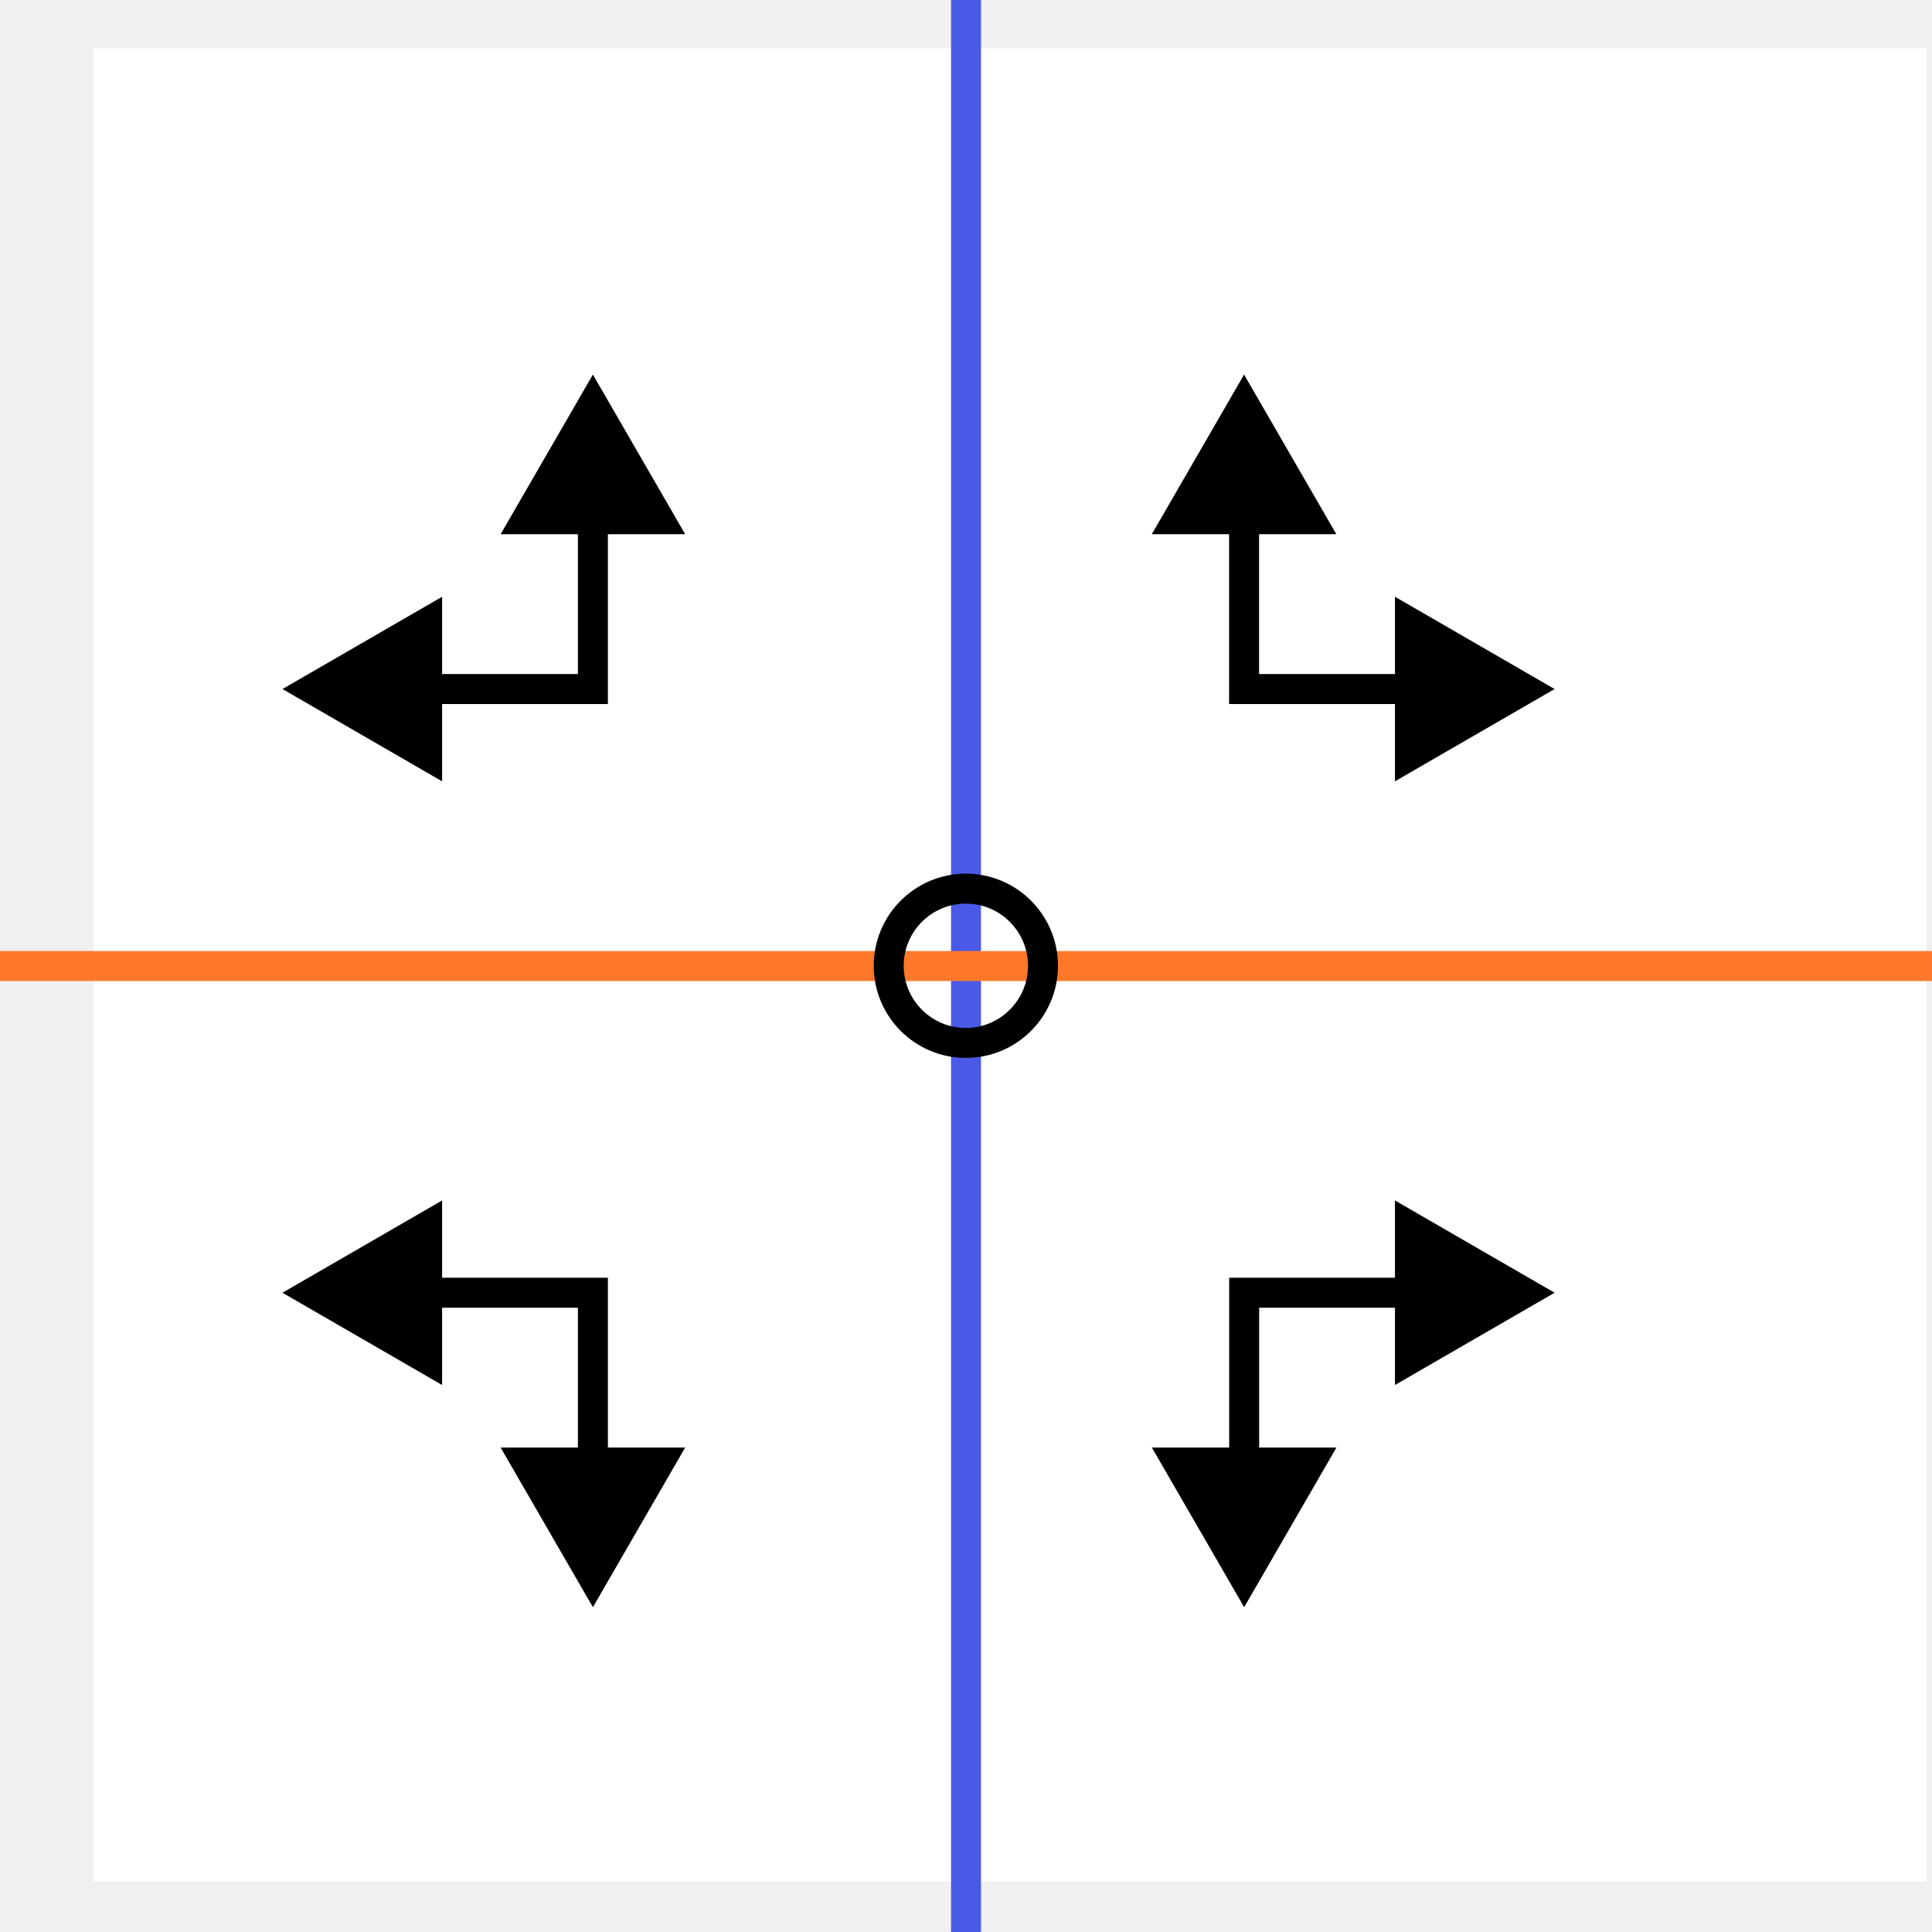
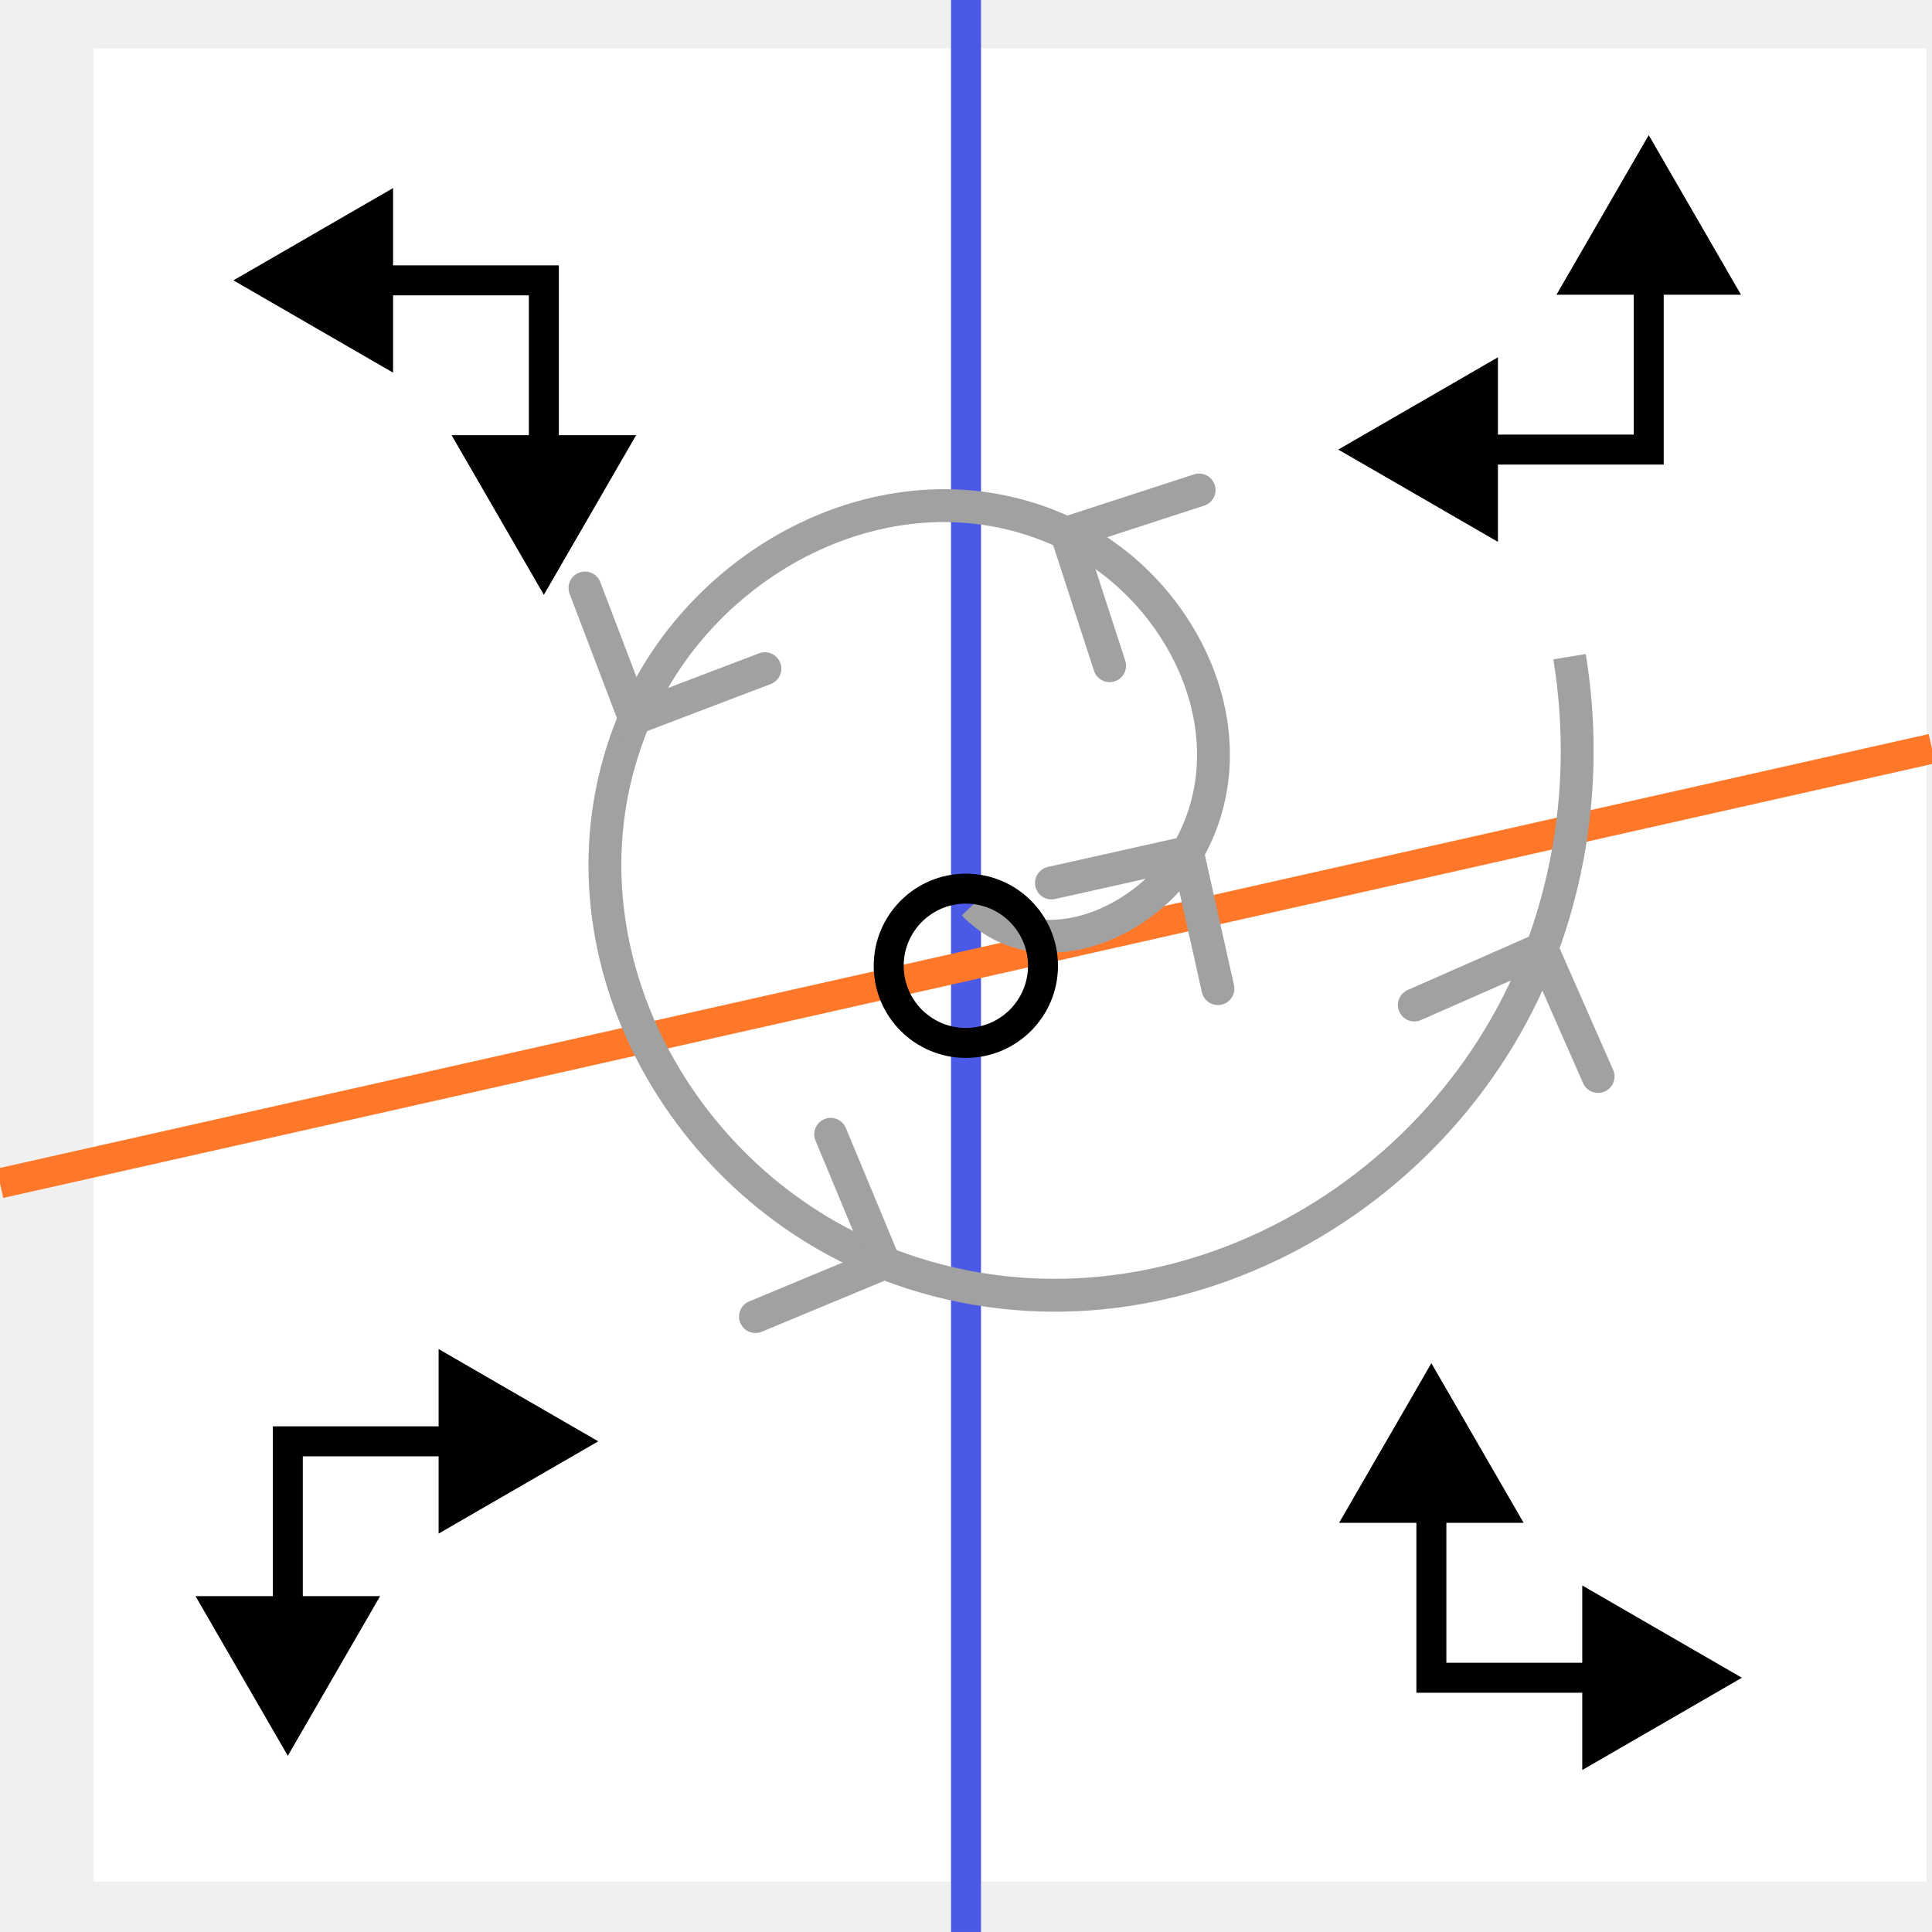
<svg xmlns="http://www.w3.org/2000/svg" width="23.519mm" height="23.519mm" viewBox="0 0 23.519 23.519" version="1.1" id="svg1">
  <defs id="defs1">
+     <marker style="overflow:visible" id="ArrowWideRounded" refX="0" refY="0" orient="auto-start-reverse" markerWidth="1" markerHeight="1" viewBox="0 0 1 1" preserveAspectRatio="xMidYMid" markerUnits="strokeWidth">
+       <path style="fill:none;stroke:context-stroke;stroke-width:1;stroke-linecap:round" d="m -2.75,3 3,-3 -3,-3" id="path12" />
+     </marker>
    <marker style="overflow:visible" id="Triangle" refX="0" refY="0" orient="auto-start-reverse" markerWidth="1" markerHeight="1" viewBox="0 0 1 1" preserveAspectRatio="xMidYMid">
      <path transform="scale(0.5)" style="fill:context-stroke;fill-rule:evenodd;stroke:context-stroke;stroke-width:1pt" d="M 5.77,0 -2.88,5 V -5 Z" id="path135" />
    </marker>
    <marker style="overflow:visible" id="Triangle-9" refX="0" refY="0" orient="auto-start-reverse" markerWidth="1" markerHeight="1" viewBox="0 0 1 1" preserveAspectRatio="xMidYMid">
      <path transform="scale(0.5)" style="fill:context-stroke;fill-rule:evenodd;stroke:context-stroke;stroke-width:1pt" d="M 5.77,0 -2.88,5 V -5 Z" id="path135-3" />
    </marker>
    <marker style="overflow:visible" id="Triangle-9-0" refX="0" refY="0" orient="auto-start-reverse" markerWidth="1" markerHeight="1" viewBox="0 0 1 1" preserveAspectRatio="xMidYMid">
      <path transform="scale(0.5)" style="fill:context-stroke;fill-rule:evenodd;stroke:context-stroke;stroke-width:1pt" d="M 5.77,0 -2.88,5 V -5 Z" id="path135-3-2" />
    </marker>
    <marker style="overflow:visible" id="Triangle-2" refX="0" refY="0" orient="auto-start-reverse" markerWidth="1" markerHeight="1" viewBox="0 0 1 1" preserveAspectRatio="xMidYMid">
      <path transform="scale(0.5)" style="fill:context-stroke;fill-rule:evenodd;stroke:context-stroke;stroke-width:1pt" d="M 5.77,0 -2.88,5 V -5 Z" id="path135-7" />
    </marker>
  </defs>
  <g id="layer1" transform="translate(-1.299351,-0.8871138)">
    <rect style="fill:#ffffff;fill-opacity:1;stroke:none;stroke-width:0.365;stroke-dasharray:none;stroke-opacity:1;paint-order:fill markers stroke" id="rect1" width="22.316" height="22.316" x="2.436" y="1.476" />
    <path style="fill:#ffffff;fill-opacity:1;stroke:#4a5ae6;stroke-width:0.365;stroke-dasharray:none;stroke-opacity:1;paint-order:fill markers stroke" d="M 13.059,0.887 V 24.406" id="path1" />
-     <path style="fill:#ffffff;fill-opacity:1;stroke:#ff782a;stroke-width:0.365;stroke-dasharray:none;stroke-opacity:1;paint-order:fill markers stroke" d="M 24.818,12.647 H 1.299" id="path1-1" />
-     <path style="fill:#ffffff;fill-opacity:1;stroke:#000000;stroke-width:0.365;stroke-dasharray:none;stroke-opacity:1;marker-start:url(#Triangle);marker-end:url(#Triangle);paint-order:fill markers stroke" d="M 18.928,9.275 H 16.444 V 6.743" id="path2" />
-     <path style="fill:#ffffff;fill-opacity:1;stroke:#000000;stroke-width:0.365;stroke-dasharray:none;stroke-opacity:1;marker-start:url(#Triangle-9);marker-end:url(#Triangle-9);paint-order:fill markers stroke" d="m 6.034,9.275 h 2.483 V 6.743" id="path2-2" />
-     <path style="fill:#ffffff;fill-opacity:1;stroke:#000000;stroke-width:0.365;stroke-dasharray:none;stroke-opacity:1;marker-start:url(#Triangle-2);marker-end:url(#Triangle-2);paint-order:fill markers stroke" d="m 6.034,16.624 h 2.483 v 2.532" id="path3" />
-     <path style="fill:#ffffff;fill-opacity:1;stroke:#000000;stroke-width:0.365;stroke-dasharray:none;stroke-opacity:1;marker-start:url(#Triangle-9-0);marker-end:url(#Triangle-9-0);paint-order:fill markers stroke" d="m 18.928,16.624 h -2.483 v 2.532" id="path2-2-0" />
+     <path style="fill:#ffffff;fill-opacity:1;stroke:#ff782a;stroke-width:0.365;stroke-dasharray:none;stroke-opacity:1;paint-order:fill markers stroke" d="M 24.818,10.001 1.299,15.292" id="path1-1" />
+     <path style="fill:#ffffff;fill-opacity:1;stroke:#000000;stroke-width:0.365;stroke-dasharray:none;stroke-opacity:1;marker-start:url(#Triangle);marker-end:url(#Triangle);paint-order:fill markers stroke" d="m 18.887,6.36 h 2.483 v -2.532" id="path2" />
+     <path style="fill:#ffffff;fill-opacity:1;stroke:#000000;stroke-width:0.365;stroke-dasharray:none;stroke-opacity:1;marker-start:url(#Triangle-9);marker-end:url(#Triangle-9);paint-order:fill markers stroke" d="m 5.437,4.3 h 2.483 v 2.532" id="path2-2" />
+     <path style="fill:#ffffff;fill-opacity:1;stroke:#000000;stroke-width:0.365;stroke-dasharray:none;stroke-opacity:1;marker-start:url(#Triangle-2);marker-end:url(#Triangle-2);paint-order:fill markers stroke" d="m 7.286,18.433 h -2.483 v 2.532" id="path3" />
+     <path style="fill:#ffffff;fill-opacity:1;stroke:#000000;stroke-width:0.365;stroke-dasharray:none;stroke-opacity:1;marker-start:url(#Triangle-9-0);marker-end:url(#Triangle-9-0);paint-order:fill markers stroke" d="M 21.208,21.311 H 18.724 V 18.778" id="path2-2-0" />
+     <path style="fill:none;fill-rule:evenodd;stroke:#a1a1a1;stroke-width:1.512;stroke-dasharray:none;stroke-opacity:1;marker-mid:url(#ArrowWideRounded)" id="path5" d="m 45.048,39.864 c 3.967,-1.296 7.267,2.756 7.539,6.341 C 53.065,52.5 47.045,57.051 41.169,56.942 32.614,56.784 26.68,48.592 27.234,40.447 27.97,29.64 38.4,22.289 48.807,23.315 c 13.058,1.288 21.841,13.984 20.329,26.65 -0.555,4.654 -2.403,9.114 -5.245,12.836" transform="matrix(0.2334984,0.1244299,0.1244299,-0.2334984,-2.326668,15.59544)" />
    <circle style="fill:none;fill-opacity:1;stroke:#000000;stroke-width:0.365;stroke-dasharray:none;stroke-opacity:1;paint-order:fill markers stroke" id="path4" cx="13.057" cy="12.644" r="0.939" />
  </g>
</svg>
